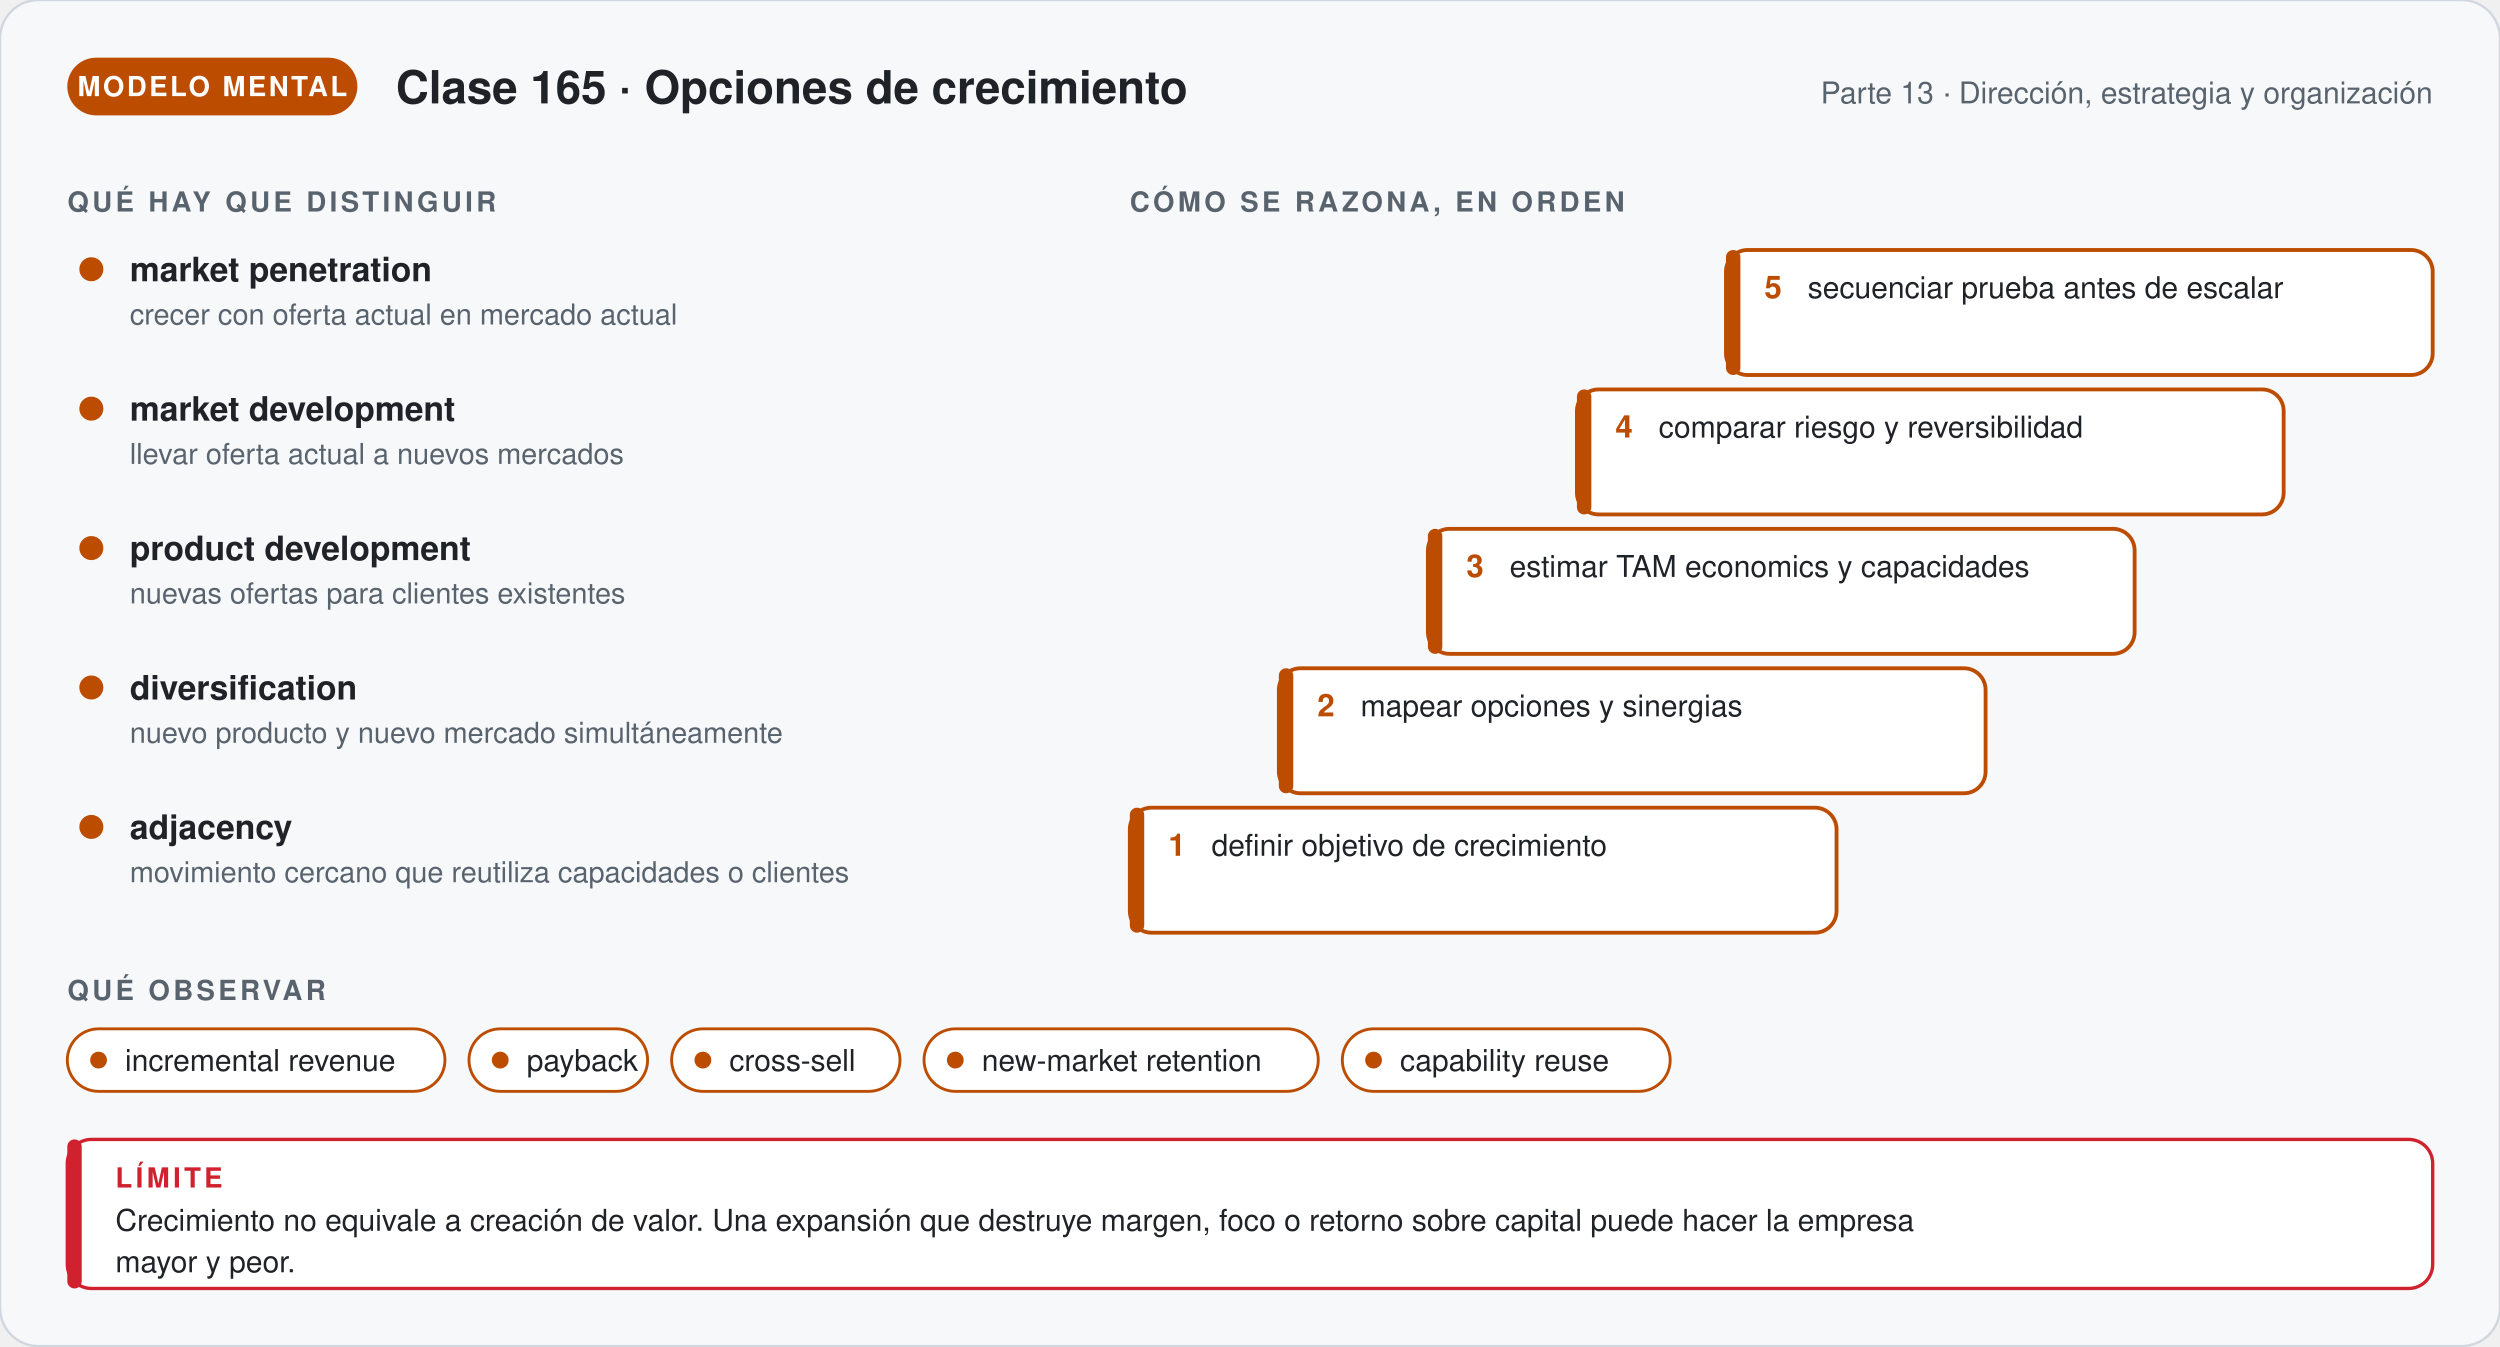
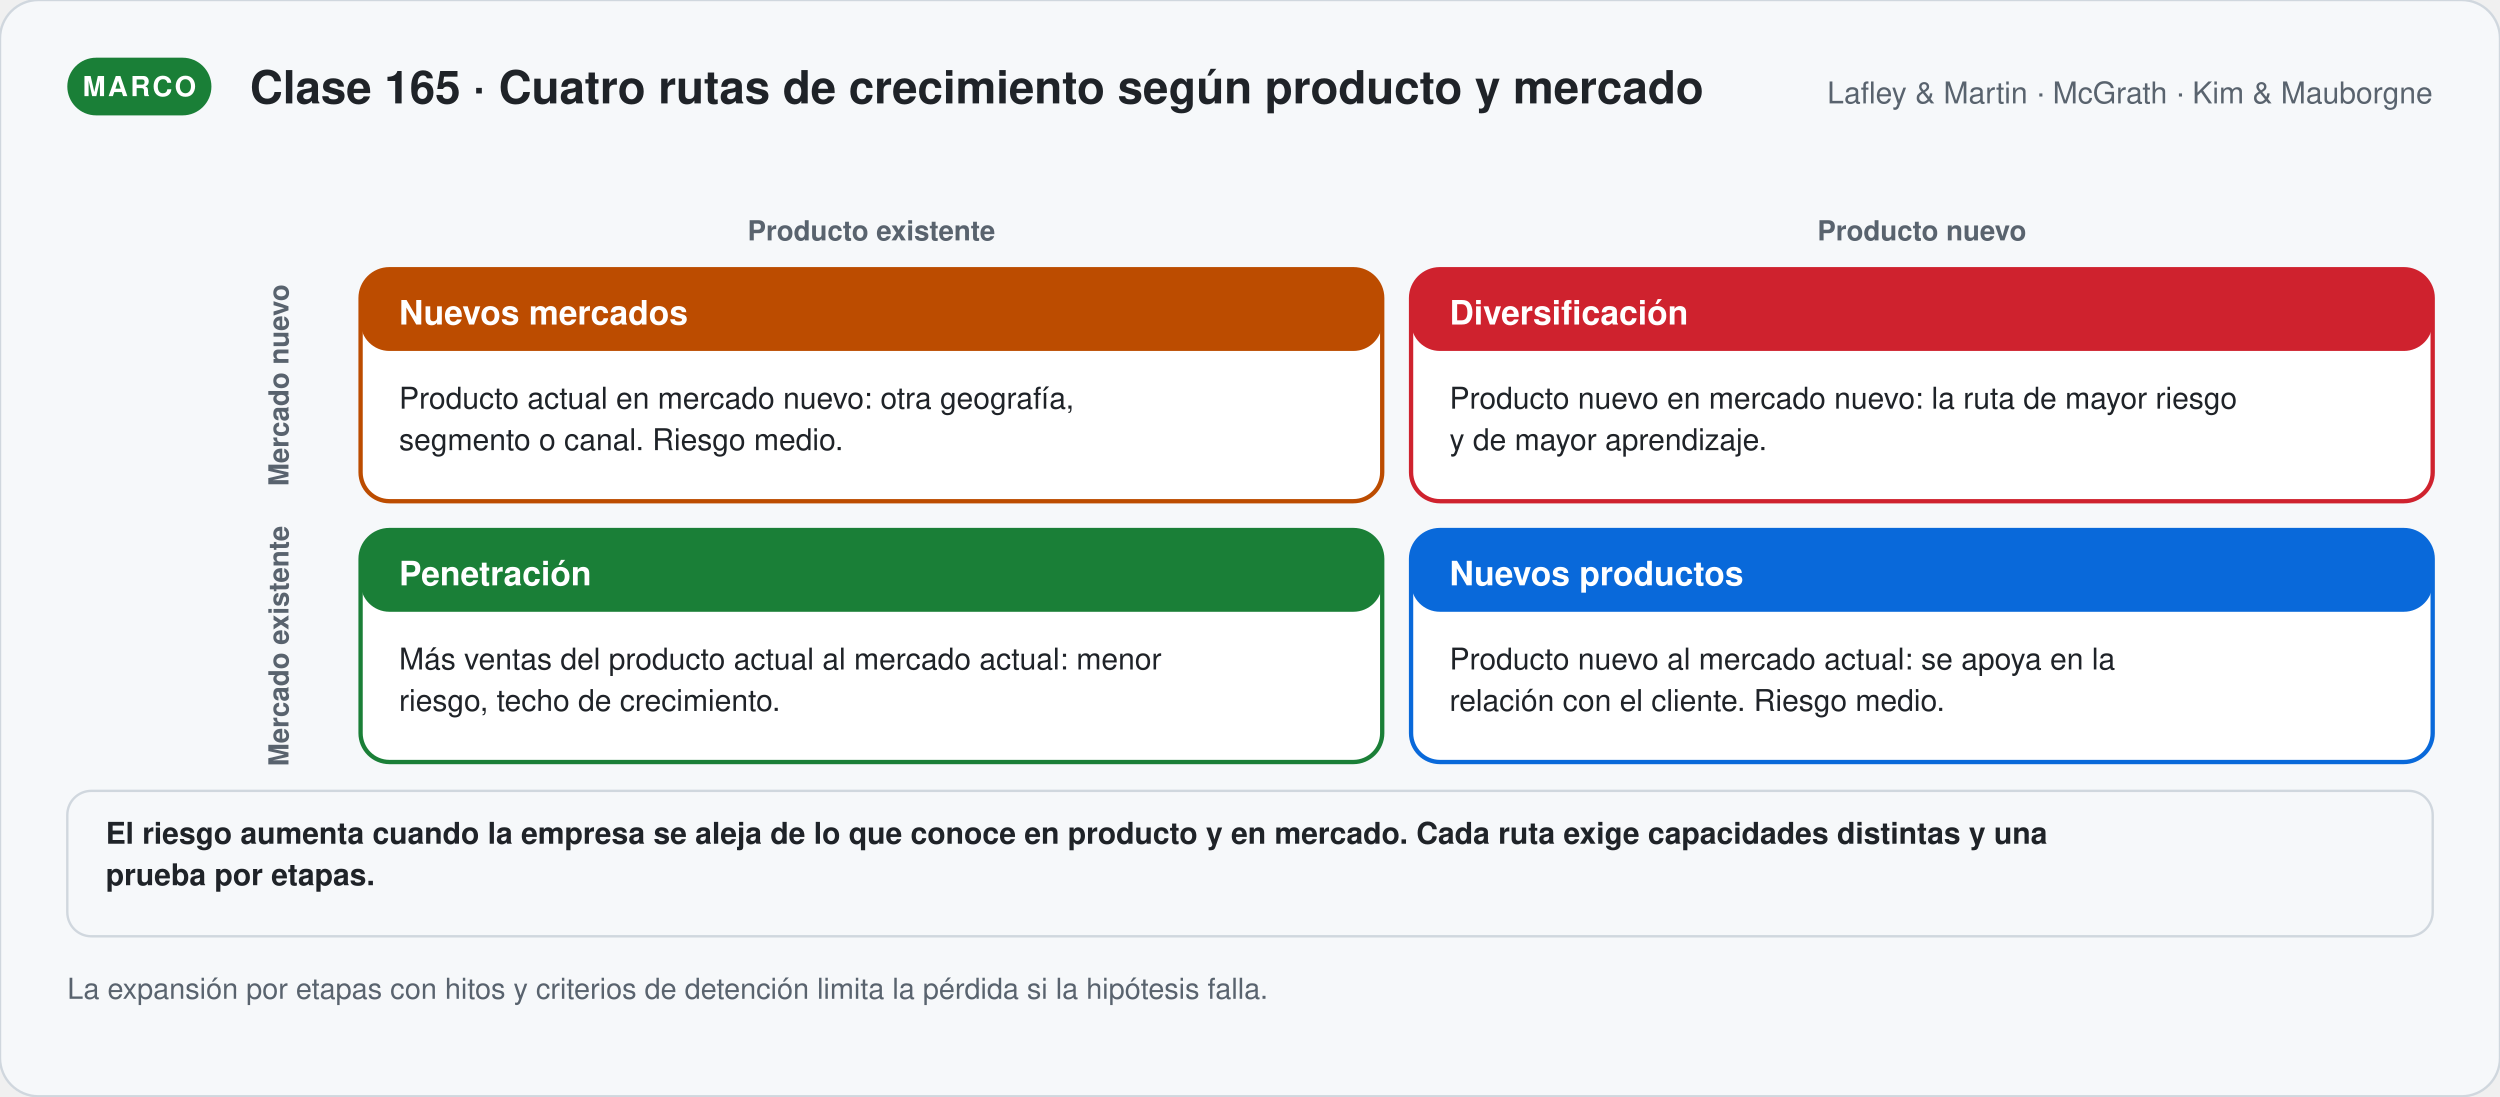
- <svg xmlns="http://www.w3.org/2000/svg" viewBox="0 0 1040 560" width="1040" role="img" aria-labelledby="t-g165 d-g165" font-family="'Segoe UI', 'Helvetica Neue', Helvetica, Arial, sans-serif">
+ <svg xmlns="http://www.w3.org/2000/svg" viewBox="0 0 1040 456.06" width="1040" role="img" aria-labelledby="t-s165 d-s165" font-family="'Segoe UI', 'Helvetica Neue', Helvetica, Arial, sans-serif">
  <defs>
-     <marker id="p-g165" viewBox="0 0 10 10" refX="8" refY="5" markerWidth="7" markerHeight="7" orient="auto">
+     <marker id="p-s165" viewBox="0 0 10 10" refX="8" refY="5" markerWidth="7" markerHeight="7" orient="auto">
      <path d="M1,1 L9,5 L1,9 Z" fill="#59636e" />
    </marker>
  </defs>
-   <rect width="1040" height="560" rx="16" fill="#f6f8fa" stroke="#d0d7de" />
-   <rect x="28" y="24" width="120.67" height="24" rx="12" fill="#bc4c00" />
-   <text x="88.335" y="40" font-size="11.5" font-weight="700" fill="#ffffff" text-anchor="middle" letter-spacing="1">MODELO MENTAL</text>
-   <text x="164.67" y="43" font-size="19" font-weight="700" fill="#1f2328" text-anchor="start">Clase 165 · Opciones de crecimiento</text>
-   <text x="1012" y="43" font-size="12.5" font-weight="400" fill="#59636e" text-anchor="end">Parte 13 · Dirección, estrategia y organización</text>
-   <text x="28" y="88" font-size="11.5" font-weight="700" fill="#59636e" text-anchor="start" letter-spacing="1.4">QUÉ HAY QUE DISTINGUIR</text>
-   <circle cx="38" cy="112" r="5" fill="#bc4c00" />
-   <text x="54" y="117" font-size="14" font-weight="700" fill="#1f2328" text-anchor="start">market penetration</text>
-   <text x="54" y="135" font-size="12" font-weight="400" fill="#59636e" text-anchor="start">crecer con oferta actual en mercado actual</text>
-   <circle cx="38" cy="170" r="5" fill="#bc4c00" />
-   <text x="54" y="175" font-size="14" font-weight="700" fill="#1f2328" text-anchor="start">market development</text>
-   <text x="54" y="193" font-size="12" font-weight="400" fill="#59636e" text-anchor="start">llevar oferta actual a nuevos mercados</text>
-   <circle cx="38" cy="228" r="5" fill="#bc4c00" />
-   <text x="54" y="233" font-size="14" font-weight="700" fill="#1f2328" text-anchor="start">product development</text>
-   <text x="54" y="251" font-size="12" font-weight="400" fill="#59636e" text-anchor="start">nuevas ofertas para clientes existentes</text>
-   <circle cx="38" cy="286" r="5" fill="#bc4c00" />
-   <text x="54" y="291" font-size="14" font-weight="700" fill="#1f2328" text-anchor="start">diversification</text>
-   <text x="54" y="309" font-size="12" font-weight="400" fill="#59636e" text-anchor="start">nuevo producto y nuevo mercado simultáneamente</text>
-   <circle cx="38" cy="344" r="5" fill="#bc4c00" />
-   <text x="54" y="349" font-size="14" font-weight="700" fill="#1f2328" text-anchor="start">adjacency</text>
-   <text x="54" y="367" font-size="12" font-weight="400" fill="#59636e" text-anchor="start">movimiento cercano que reutiliza capacidades o clientes</text>
-   <text x="470" y="88" font-size="11.5" font-weight="700" fill="#59636e" text-anchor="start" letter-spacing="1.4">CÓMO SE RAZONA, EN ORDEN</text>
-   <rect x="470" y="336" width="294" height="52" rx="9" fill="#ffffff" stroke="#bc4c00" stroke-width="1.6" />
-   <rect x="470" y="336" width="6" height="52" rx="3" fill="#bc4c00" />
-   <text x="486" y="356" font-size="13" font-weight="800" fill="#bc4c00" text-anchor="start">1</text>
-   <text x="504" y="356" font-size="12.5" font-weight="400" fill="#1f2328" text-anchor="start">definir objetivo de crecimiento</text>
-   <rect x="532" y="278" width="294" height="52" rx="9" fill="#ffffff" stroke="#bc4c00" stroke-width="1.6" />
-   <rect x="532" y="278" width="6" height="52" rx="3" fill="#bc4c00" />
-   <text x="548" y="298" font-size="13" font-weight="800" fill="#bc4c00" text-anchor="start">2</text>
-   <text x="566" y="298" font-size="12.5" font-weight="400" fill="#1f2328" text-anchor="start">mapear opciones y sinergias</text>
-   <rect x="594" y="220" width="294" height="52" rx="9" fill="#ffffff" stroke="#bc4c00" stroke-width="1.6" />
-   <rect x="594" y="220" width="6" height="52" rx="3" fill="#bc4c00" />
-   <text x="610" y="240" font-size="13" font-weight="800" fill="#bc4c00" text-anchor="start">3</text>
-   <text x="628" y="240" font-size="12.5" font-weight="400" fill="#1f2328" text-anchor="start">estimar TAM economics y capacidades</text>
-   <rect x="656" y="162" width="294" height="52" rx="9" fill="#ffffff" stroke="#bc4c00" stroke-width="1.6" />
-   <rect x="656" y="162" width="6" height="52" rx="3" fill="#bc4c00" />
-   <text x="672" y="182" font-size="13" font-weight="800" fill="#bc4c00" text-anchor="start">4</text>
-   <text x="690" y="182" font-size="12.5" font-weight="400" fill="#1f2328" text-anchor="start">comparar riesgo y reversibilidad</text>
-   <rect x="718" y="104" width="294" height="52" rx="9" fill="#ffffff" stroke="#bc4c00" stroke-width="1.6" />
-   <rect x="718" y="104" width="6" height="52" rx="3" fill="#bc4c00" />
-   <text x="734" y="124" font-size="13" font-weight="800" fill="#bc4c00" text-anchor="start">5</text>
-   <text x="752" y="124" font-size="12.5" font-weight="400" fill="#1f2328" text-anchor="start">secuenciar prueba antes de escalar</text>
-   <text x="28" y="416" font-size="11.5" font-weight="700" fill="#59636e" text-anchor="start" letter-spacing="1.4">QUÉ OBSERVAR</text>
-   <rect x="28" y="428" width="157.1" height="26" rx="13" fill="#ffffff" stroke="#bc4c00" stroke-width="1.2" />
-   <circle cx="41" cy="441" r="3.5" fill="#bc4c00" />
-   <text x="52" y="445.5" font-size="12.5" font-weight="400" fill="#1f2328" text-anchor="start">incremental revenue</text>
-   <rect x="195.1" y="428" width="74.3" height="26" rx="13" fill="#ffffff" stroke="#bc4c00" stroke-width="1.2" />
-   <circle cx="208.1" cy="441" r="3.5" fill="#bc4c00" />
-   <text x="219.1" y="445.5" font-size="12.5" font-weight="400" fill="#1f2328" text-anchor="start">payback</text>
-   <rect x="279.4" y="428" width="95" height="26" rx="13" fill="#ffffff" stroke="#bc4c00" stroke-width="1.2" />
-   <circle cx="292.4" cy="441" r="3.5" fill="#bc4c00" />
-   <text x="303.4" y="445.5" font-size="12.5" font-weight="400" fill="#1f2328" text-anchor="start">cross-sell</text>
-   <rect x="384.4" y="428" width="164" height="26" rx="13" fill="#ffffff" stroke="#bc4c00" stroke-width="1.2" />
-   <circle cx="397.4" cy="441" r="3.5" fill="#bc4c00" />
-   <text x="408.4" y="445.5" font-size="12.5" font-weight="400" fill="#1f2328" text-anchor="start">new-market retention</text>
-   <rect x="558.4" y="428" width="136.4" height="26" rx="13" fill="#ffffff" stroke="#bc4c00" stroke-width="1.2" />
-   <circle cx="571.4" cy="441" r="3.5" fill="#bc4c00" />
-   <text x="582.4" y="445.5" font-size="12.5" font-weight="400" fill="#1f2328" text-anchor="start">capability reuse</text>
-   <rect x="28" y="474" width="984" height="62" rx="10" fill="#ffffff" stroke="#cf222e" stroke-width="1.4" />
-   <rect x="28" y="474" width="6" height="62" rx="3" fill="#cf222e" />
-   <text x="48" y="494" font-size="11.5" font-weight="700" fill="#cf222e" text-anchor="start" letter-spacing="1.4">LÍMITE</text>
-   <text x="48" y="512" font-size="12.5" font-weight="400" fill="#1f2328" text-anchor="start">Crecimiento no equivale a creación de valor. Una expansión que destruye margen, foco o retorno sobre capital puede hacer la empresa</text>
-   <text x="48" y="529.25" font-size="12.5" font-weight="400" fill="#1f2328" text-anchor="start">mayor y peor.</text>
+   <rect width="1040" height="456.06" rx="16" fill="#f6f8fa" stroke="#d0d7de" />
+   <rect x="28" y="24" width="59.95" height="24" rx="12" fill="#1a7f37" />
+   <text x="57.975" y="40" font-size="11.5" font-weight="700" fill="#ffffff" text-anchor="middle" letter-spacing="1">MARCO</text>
+   <text x="103.95" y="43" font-size="19" font-weight="700" fill="#1f2328" text-anchor="start">Clase 165 · Cuatro rutas de crecimiento según producto y mercado</text>
+   <text x="1012" y="43" font-size="12.5" font-weight="400" fill="#59636e" text-anchor="end">Lafley &amp; Martin · McGrath · Kim &amp; Mauborgne</text>
+   <text x="362.5" y="100" font-size="11.5" font-weight="700" fill="#59636e" text-anchor="middle">Producto existente</text>
+   <text x="799.5" y="100" font-size="11.5" font-weight="700" fill="#59636e" text-anchor="middle">Producto nuevo</text>
+   <text transform="translate(120,160.25) rotate(-90)" font-size="11.5" font-weight="700" fill="#59636e" text-anchor="middle">Mercado nuevo</text>
+   <text transform="translate(120,268.75) rotate(-90)" font-size="11.5" font-weight="700" fill="#59636e" text-anchor="middle">Mercado existente</text>
+   <rect x="150" y="112" width="425" height="96.5" rx="12" fill="#ffffff" stroke="#bc4c00" stroke-width="1.8" />
+   <rect x="150.0" y="112.0" width="425.0" height="34" rx="12" fill="#bc4c00" />
+   <text x="166" y="135" font-size="14" font-weight="700" fill="#ffffff" text-anchor="start">Nuevos mercados</text>
+   <text x="166" y="170" font-size="12.5" font-weight="400" fill="#1f2328" text-anchor="start">Producto actual en mercado nuevo: otra geografía,</text>
+   <text x="166" y="187.25" font-size="12.5" font-weight="400" fill="#1f2328" text-anchor="start">segmento o canal. Riesgo medio.</text>
+   <rect x="587" y="112" width="425" height="96.5" rx="12" fill="#ffffff" stroke="#cf222e" stroke-width="1.8" />
+   <rect x="587.0" y="112.0" width="425.0" height="34" rx="12" fill="#cf222e" />
+   <text x="603" y="135" font-size="14" font-weight="700" fill="#ffffff" text-anchor="start">Diversificación</text>
+   <text x="603" y="170" font-size="12.5" font-weight="400" fill="#1f2328" text-anchor="start">Producto nuevo en mercado nuevo: la ruta de mayor riesgo</text>
+   <text x="603" y="187.25" font-size="12.5" font-weight="400" fill="#1f2328" text-anchor="start">y de mayor aprendizaje.</text>
+   <rect x="150" y="220.5" width="425" height="96.5" rx="12" fill="#ffffff" stroke="#1a7f37" stroke-width="1.8" />
+   <rect x="150.0" y="220.5" width="425.0" height="34" rx="12" fill="#1a7f37" />
+   <text x="166" y="243.5" font-size="14" font-weight="700" fill="#ffffff" text-anchor="start">Penetración</text>
+   <text x="166" y="278.5" font-size="12.5" font-weight="400" fill="#1f2328" text-anchor="start">Más ventas del producto actual al mercado actual: menor</text>
+   <text x="166" y="295.75" font-size="12.5" font-weight="400" fill="#1f2328" text-anchor="start">riesgo, techo de crecimiento.</text>
+   <rect x="587" y="220.5" width="425" height="96.5" rx="12" fill="#ffffff" stroke="#0969da" stroke-width="1.8" />
+   <rect x="587.0" y="220.5" width="425.0" height="34" rx="12" fill="#0969da" />
+   <text x="603" y="243.5" font-size="14" font-weight="700" fill="#ffffff" text-anchor="start">Nuevos productos</text>
+   <text x="603" y="278.5" font-size="12.5" font-weight="400" fill="#1f2328" text-anchor="start">Producto nuevo al mercado actual: se apoya en la</text>
+   <text x="603" y="295.75" font-size="12.5" font-weight="400" fill="#1f2328" text-anchor="start">relación con el cliente. Riesgo medio.</text>
+   <rect x="28" y="329" width="984" height="60.5" rx="10" fill="#f6f8fa" stroke="#d0d7de" stroke-width="1" />
+   <text x="44" y="351" font-size="12.5" font-weight="600" fill="#1f2328" text-anchor="start">El riesgo aumenta cuando la empresa se aleja de lo que conoce en producto y en mercado. Cada ruta exige capacidades distintas y una</text>
+   <text x="44" y="368.25" font-size="12.5" font-weight="600" fill="#1f2328" text-anchor="start">prueba por etapas.</text>
+   <text x="28" y="415.5" font-size="12" font-weight="400" fill="#59636e" text-anchor="start">La expansión por etapas con hitos y criterios de detención limita la pérdida si la hipótesis falla.</text>
</svg>
